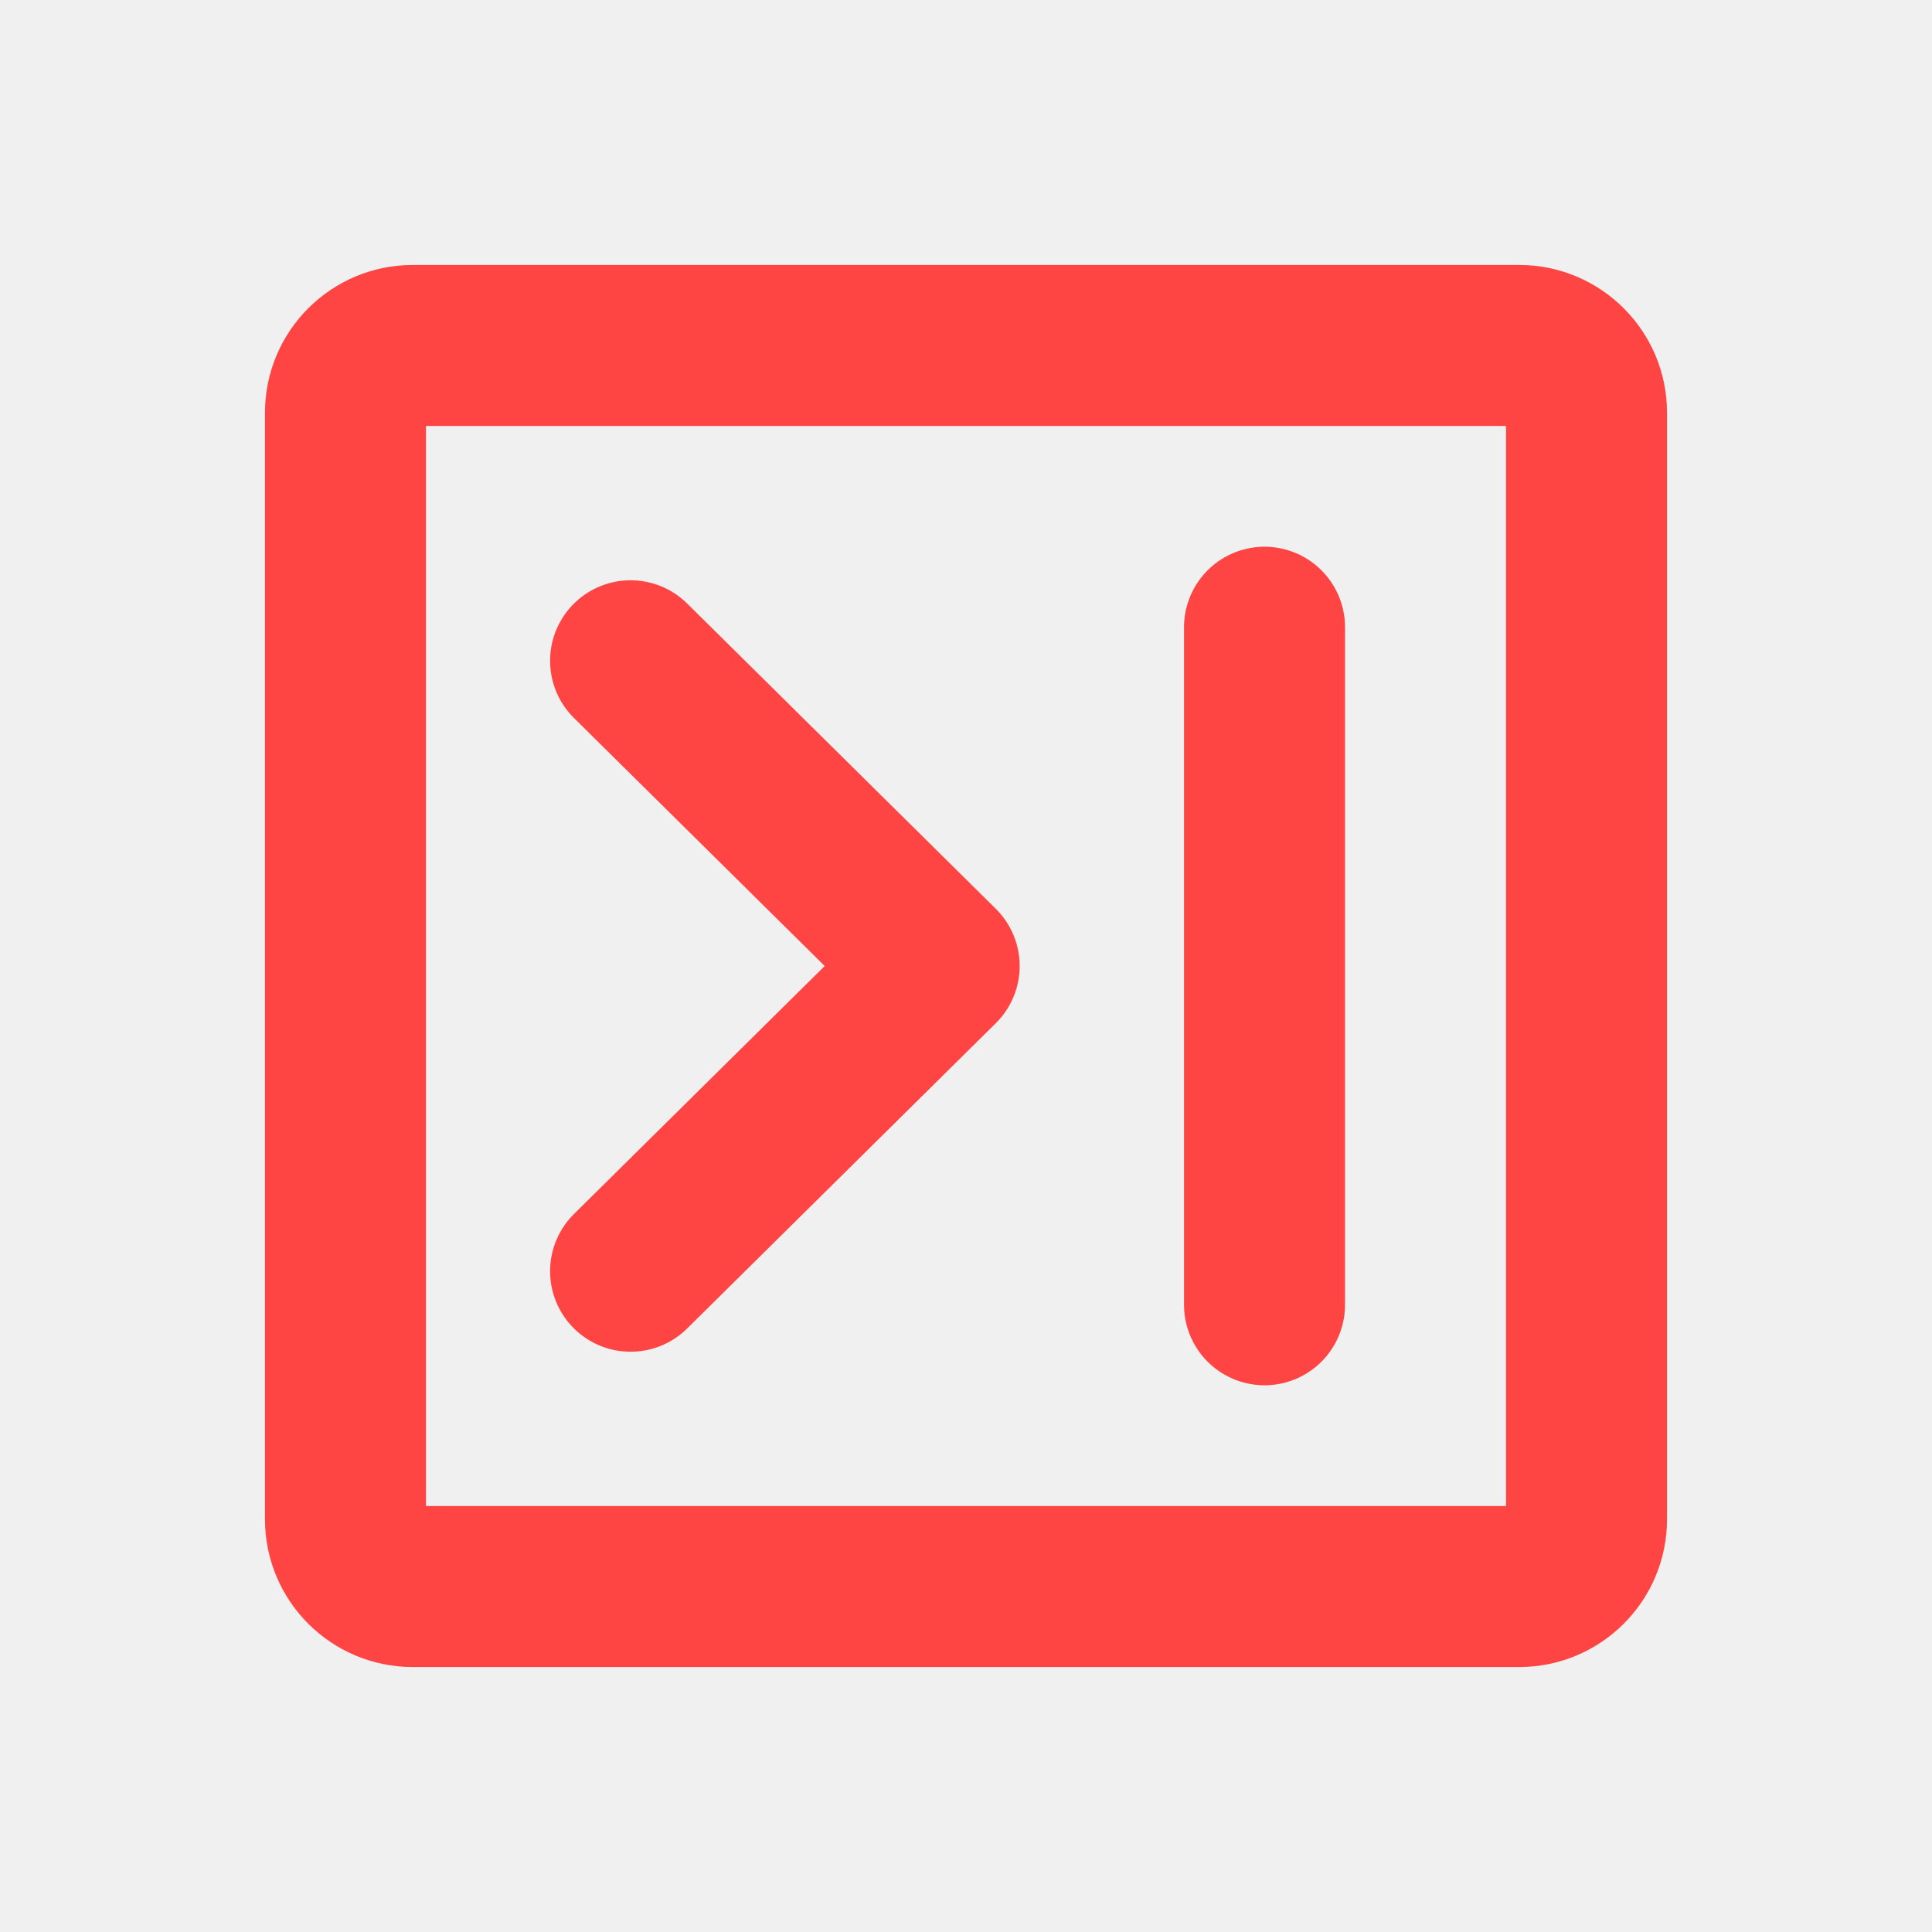
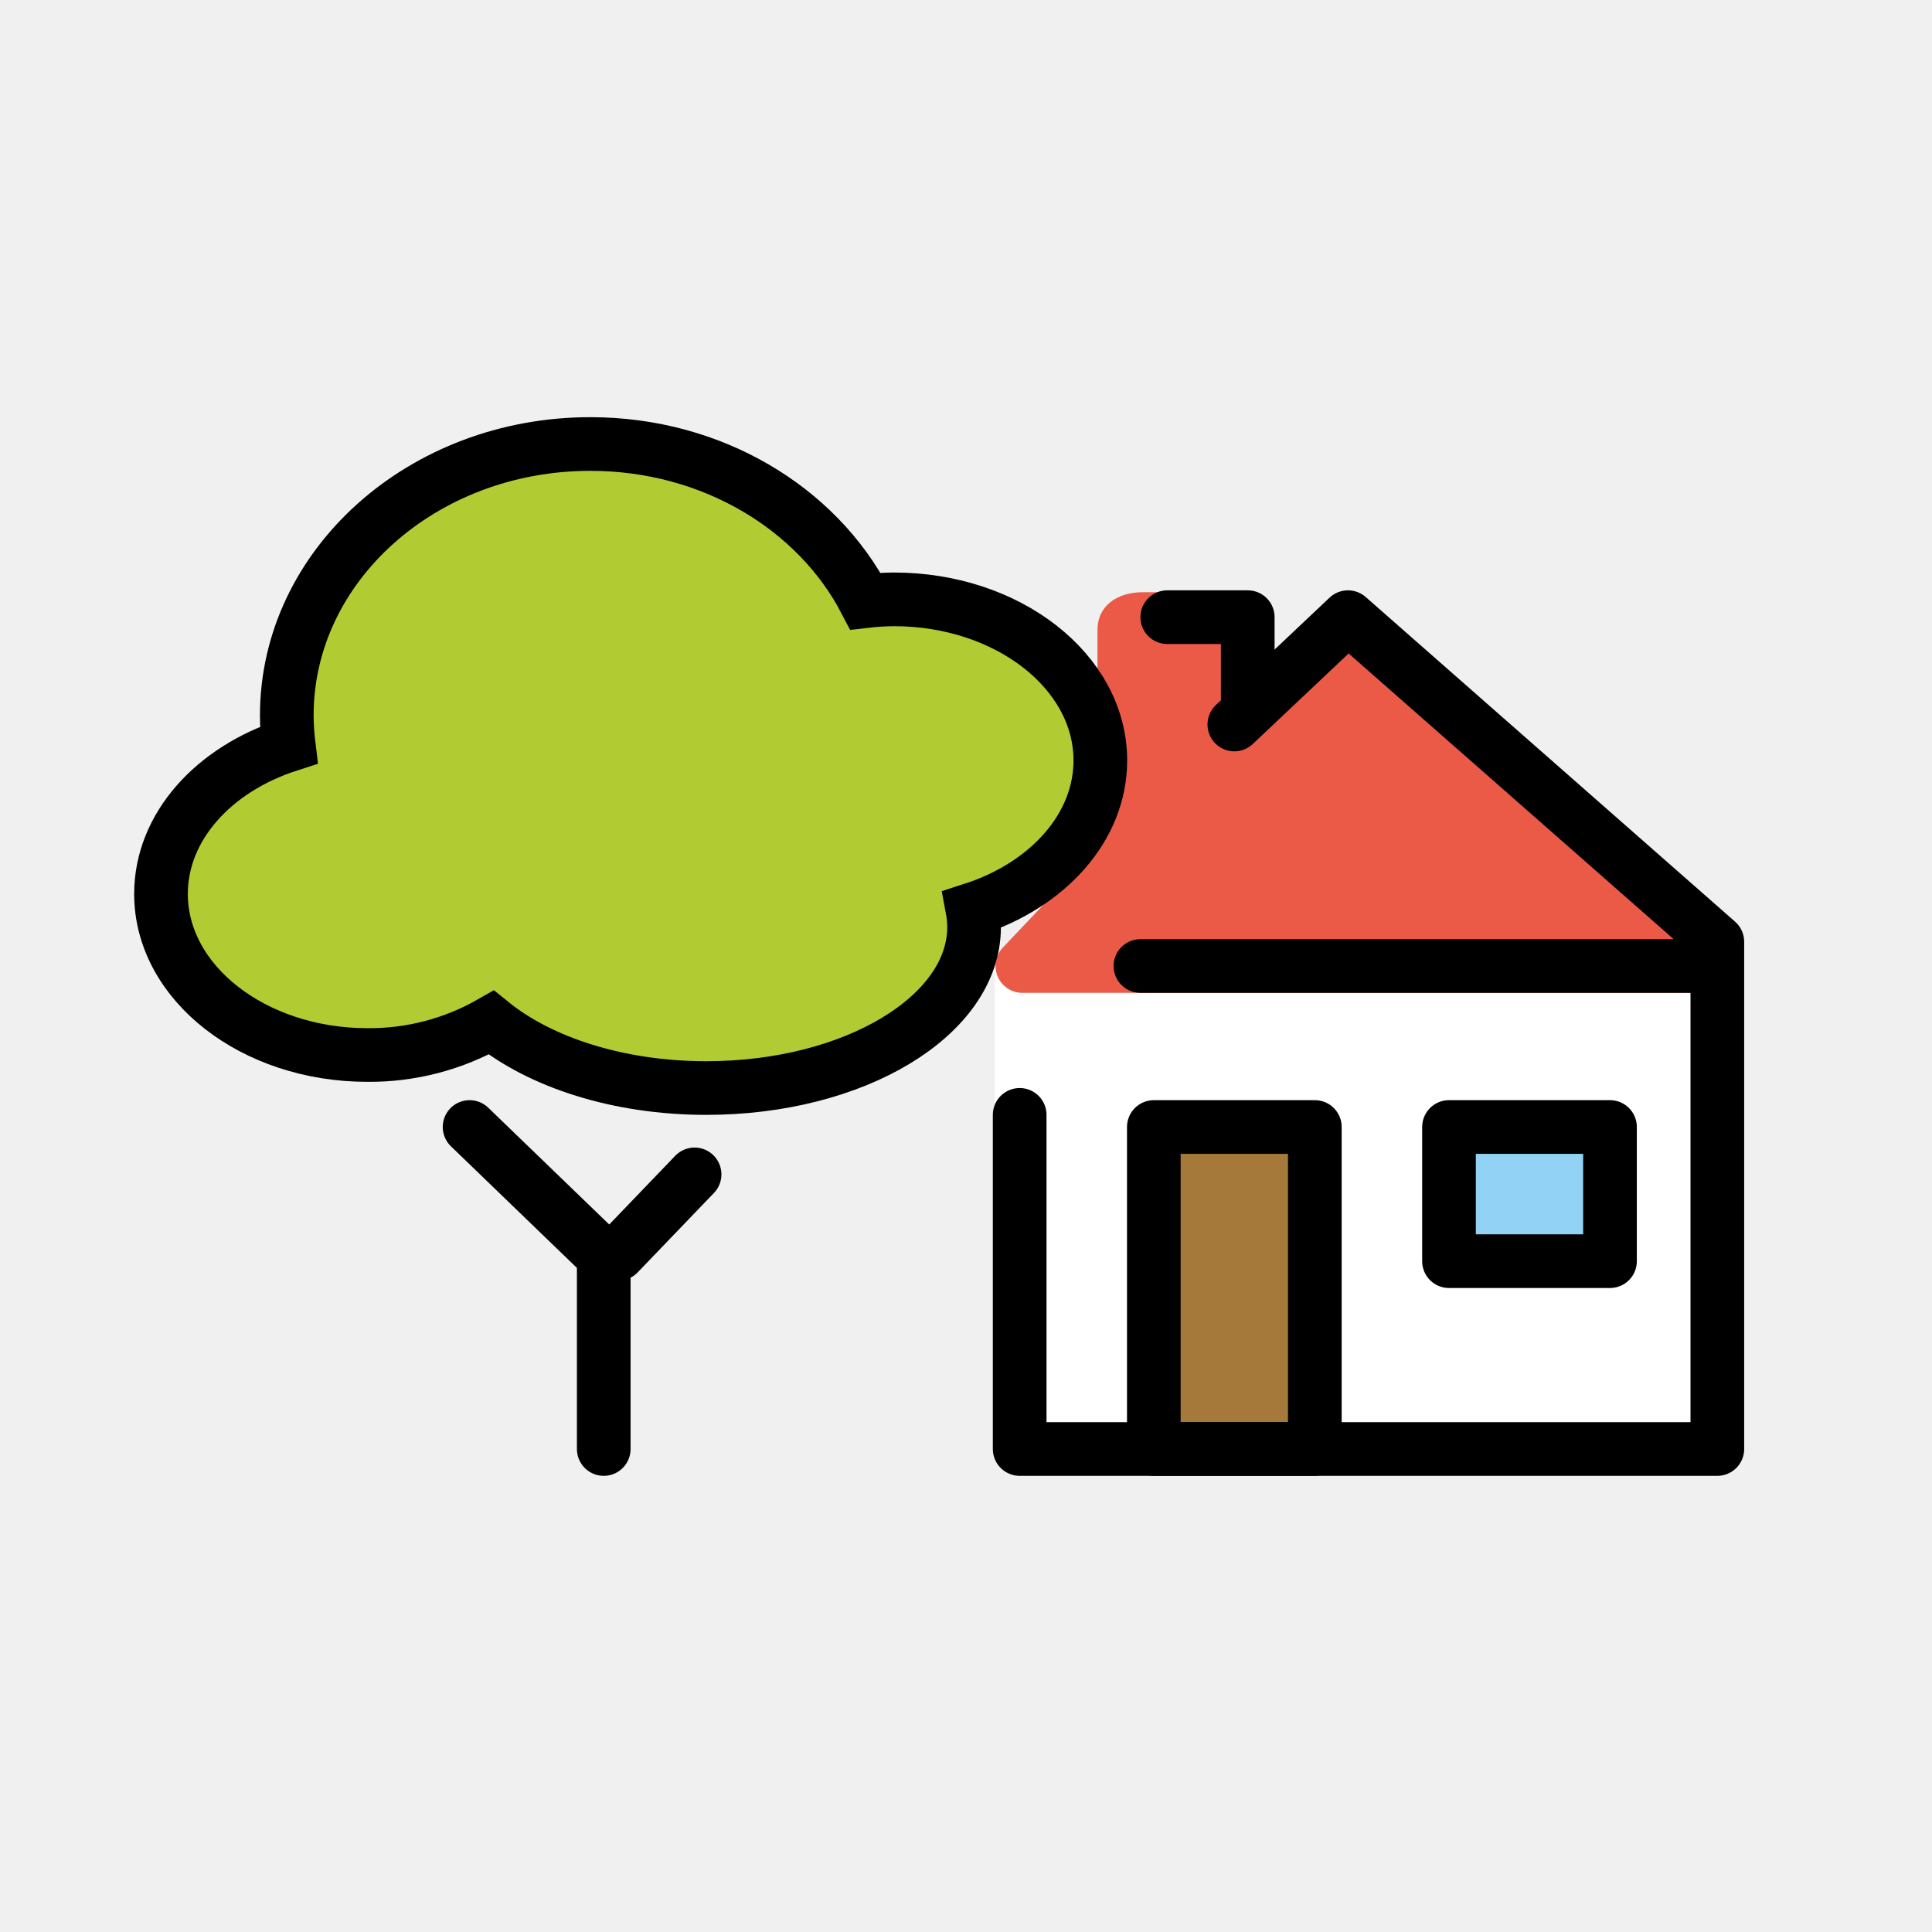
- <svg xmlns="http://www.w3.org/2000/svg" width="800px" height="800px" viewBox="-4.8 -4.8 57.60 57.60" id="b" fill="#000000" stroke="#000000" stroke-width="4.8">
-   <g id="SVGRepo_bgCarrier" stroke-width="0" />
-   <g id="SVGRepo_tracerCarrier" stroke-linecap="round" stroke-linejoin="round" />
-   <g id="SVGRepo_iconCarrier">
-     <defs>
-       <style>.c{fill:none;stroke:#ff4444;stroke-linecap:round;stroke-linejoin:round;}</style>
-     </defs>
-     <path class="c" d="m40.5,5.5H7.5c-1.1,0-2,.9-2,2v33c0,1.1.9,2,2,2h33c1.1,0,2-.9,2-2V7.5c0-1.1-.9-2-2-2Z" />
-     <line class="c" x1="32.9" y1="13.9" x2="32.9" y2="34.1" />
-     <polyline class="c" points="14 14.9 23.2 24 14 33.1" />
+ <svg xmlns="http://www.w3.org/2000/svg" id="emoji" viewBox="0 0 72 72" version="1.1">
+   <g id="color">
+     <rect x="37.075" y="36.053" width="26.884" height="18.114" fill="#FFFFFF" />
+     <polygon fill="#EA5A47" stroke="#EA5A47" stroke-linecap="round" stroke-linejoin="round" stroke-miterlimit="10" stroke-width="2" points="50.235,23.2 38.1,36 63.5,36" />
+     <path fill="#EA5A47" d="M47.3,26l-6.4,6.059v-8.573c0-0.931,0.755-1.416,1.686-1.416h3.028 c0.931,0,1.686,0.485,1.686,1.416C47.3,23.486,47.3,26,47.3,26z" />
+     <rect x="43" y="42" width="6" height="12" fill="#A57939" />
+     <rect x="54" y="42" width="6" height="5" fill="#92D3F5" />
+     <path fill="#B1CC33" d="M41.006,28.339c0-3.312-3.445-6.003-7.694-6.003c-0.355,0.003-0.71,0.025-1.062,0.066 c-1.8-3.455-5.707-5.855-10.25-5.855c-6.248,0-11.312,4.529-11.312,10.114c0.001,0.369,0.025,0.738,0.07,1.104 C7.966,28.666,6,30.81,6,33.314c0,3.312,3.445,6.003,7.694,6.003c1.615,0.014,3.206-0.402,4.614-1.207 c1.818,1.477,4.726,2.438,8.015,2.438c5.511,0,9.978-2.688,9.978-6.003c-0.001-0.219-0.021-0.438-0.061-0.653 C39.036,32.99,41.006,30.845,41.006,28.339z" />
+   </g>
+   <g id="hair" />
+   <g id="skin" />
+   <g id="skin-shadow" />
+   <g id="line">
+     <polyline fill="none" stroke="#000000" stroke-linecap="round" stroke-linejoin="round" stroke-miterlimit="10" stroke-width="2" points="46,27 50.235,23 64,35.098 64,54 38,54 38,41.548" />
+     <rect x="43" y="42" width="6" height="12" fill="none" stroke="#000000" stroke-linecap="round" stroke-linejoin="round" stroke-miterlimit="10" stroke-width="2" />
+     <rect x="54" y="42" width="6" height="5" fill="none" stroke="#000000" stroke-linecap="round" stroke-linejoin="round" stroke-miterlimit="10" stroke-width="2" />
+     <polyline fill="none" stroke="#000000" stroke-linecap="round" stroke-linejoin="round" stroke-miterlimit="10" stroke-width="2" points="43.5,23 46.5,23 46.5,26" />
+     <path fill="none" stroke="#000000" stroke-miterlimit="10" stroke-width="2" d="M31.245,39.34" />
+     <polyline fill="none" stroke="#000000" stroke-linecap="round" stroke-linejoin="round" stroke-width="2" points="22.5,54 22.5,46.827 17.5,42" />
+     <line x1="23.041" x2="25.885" y1="46.727" y2="43.766" fill="none" stroke="#000000" stroke-linecap="round" stroke-linejoin="round" stroke-width="2" />
+     <path fill="none" stroke="#000000" stroke-linecap="round" stroke-miterlimit="10" stroke-width="2" d="M41.006,28.339 c0-3.312-3.445-6.003-7.694-6.003c-0.355,0.003-0.71,0.025-1.062,0.066c-1.8-3.455-5.707-5.855-10.25-5.855 c-6.248,0-11.312,4.529-11.312,10.114c0.001,0.369,0.025,0.738,0.07,1.104C7.966,28.666,6,30.81,6,33.314 c0,3.312,3.445,6.003,7.694,6.003c1.615,0.014,3.206-0.402,4.614-1.207c1.818,1.477,4.726,2.438,8.015,2.438 c5.511,0,9.978-2.688,9.978-6.003c-0.001-0.219-0.021-0.438-0.061-0.653 C39.036,32.99,41.006,30.845,41.006,28.339z" />
+     <line x1="63.5" x2="42.5" y1="36" y2="36" fill="none" stroke="#000000" stroke-linecap="round" stroke-linejoin="round" stroke-miterlimit="10" stroke-width="2" />
  </g>
</svg>
